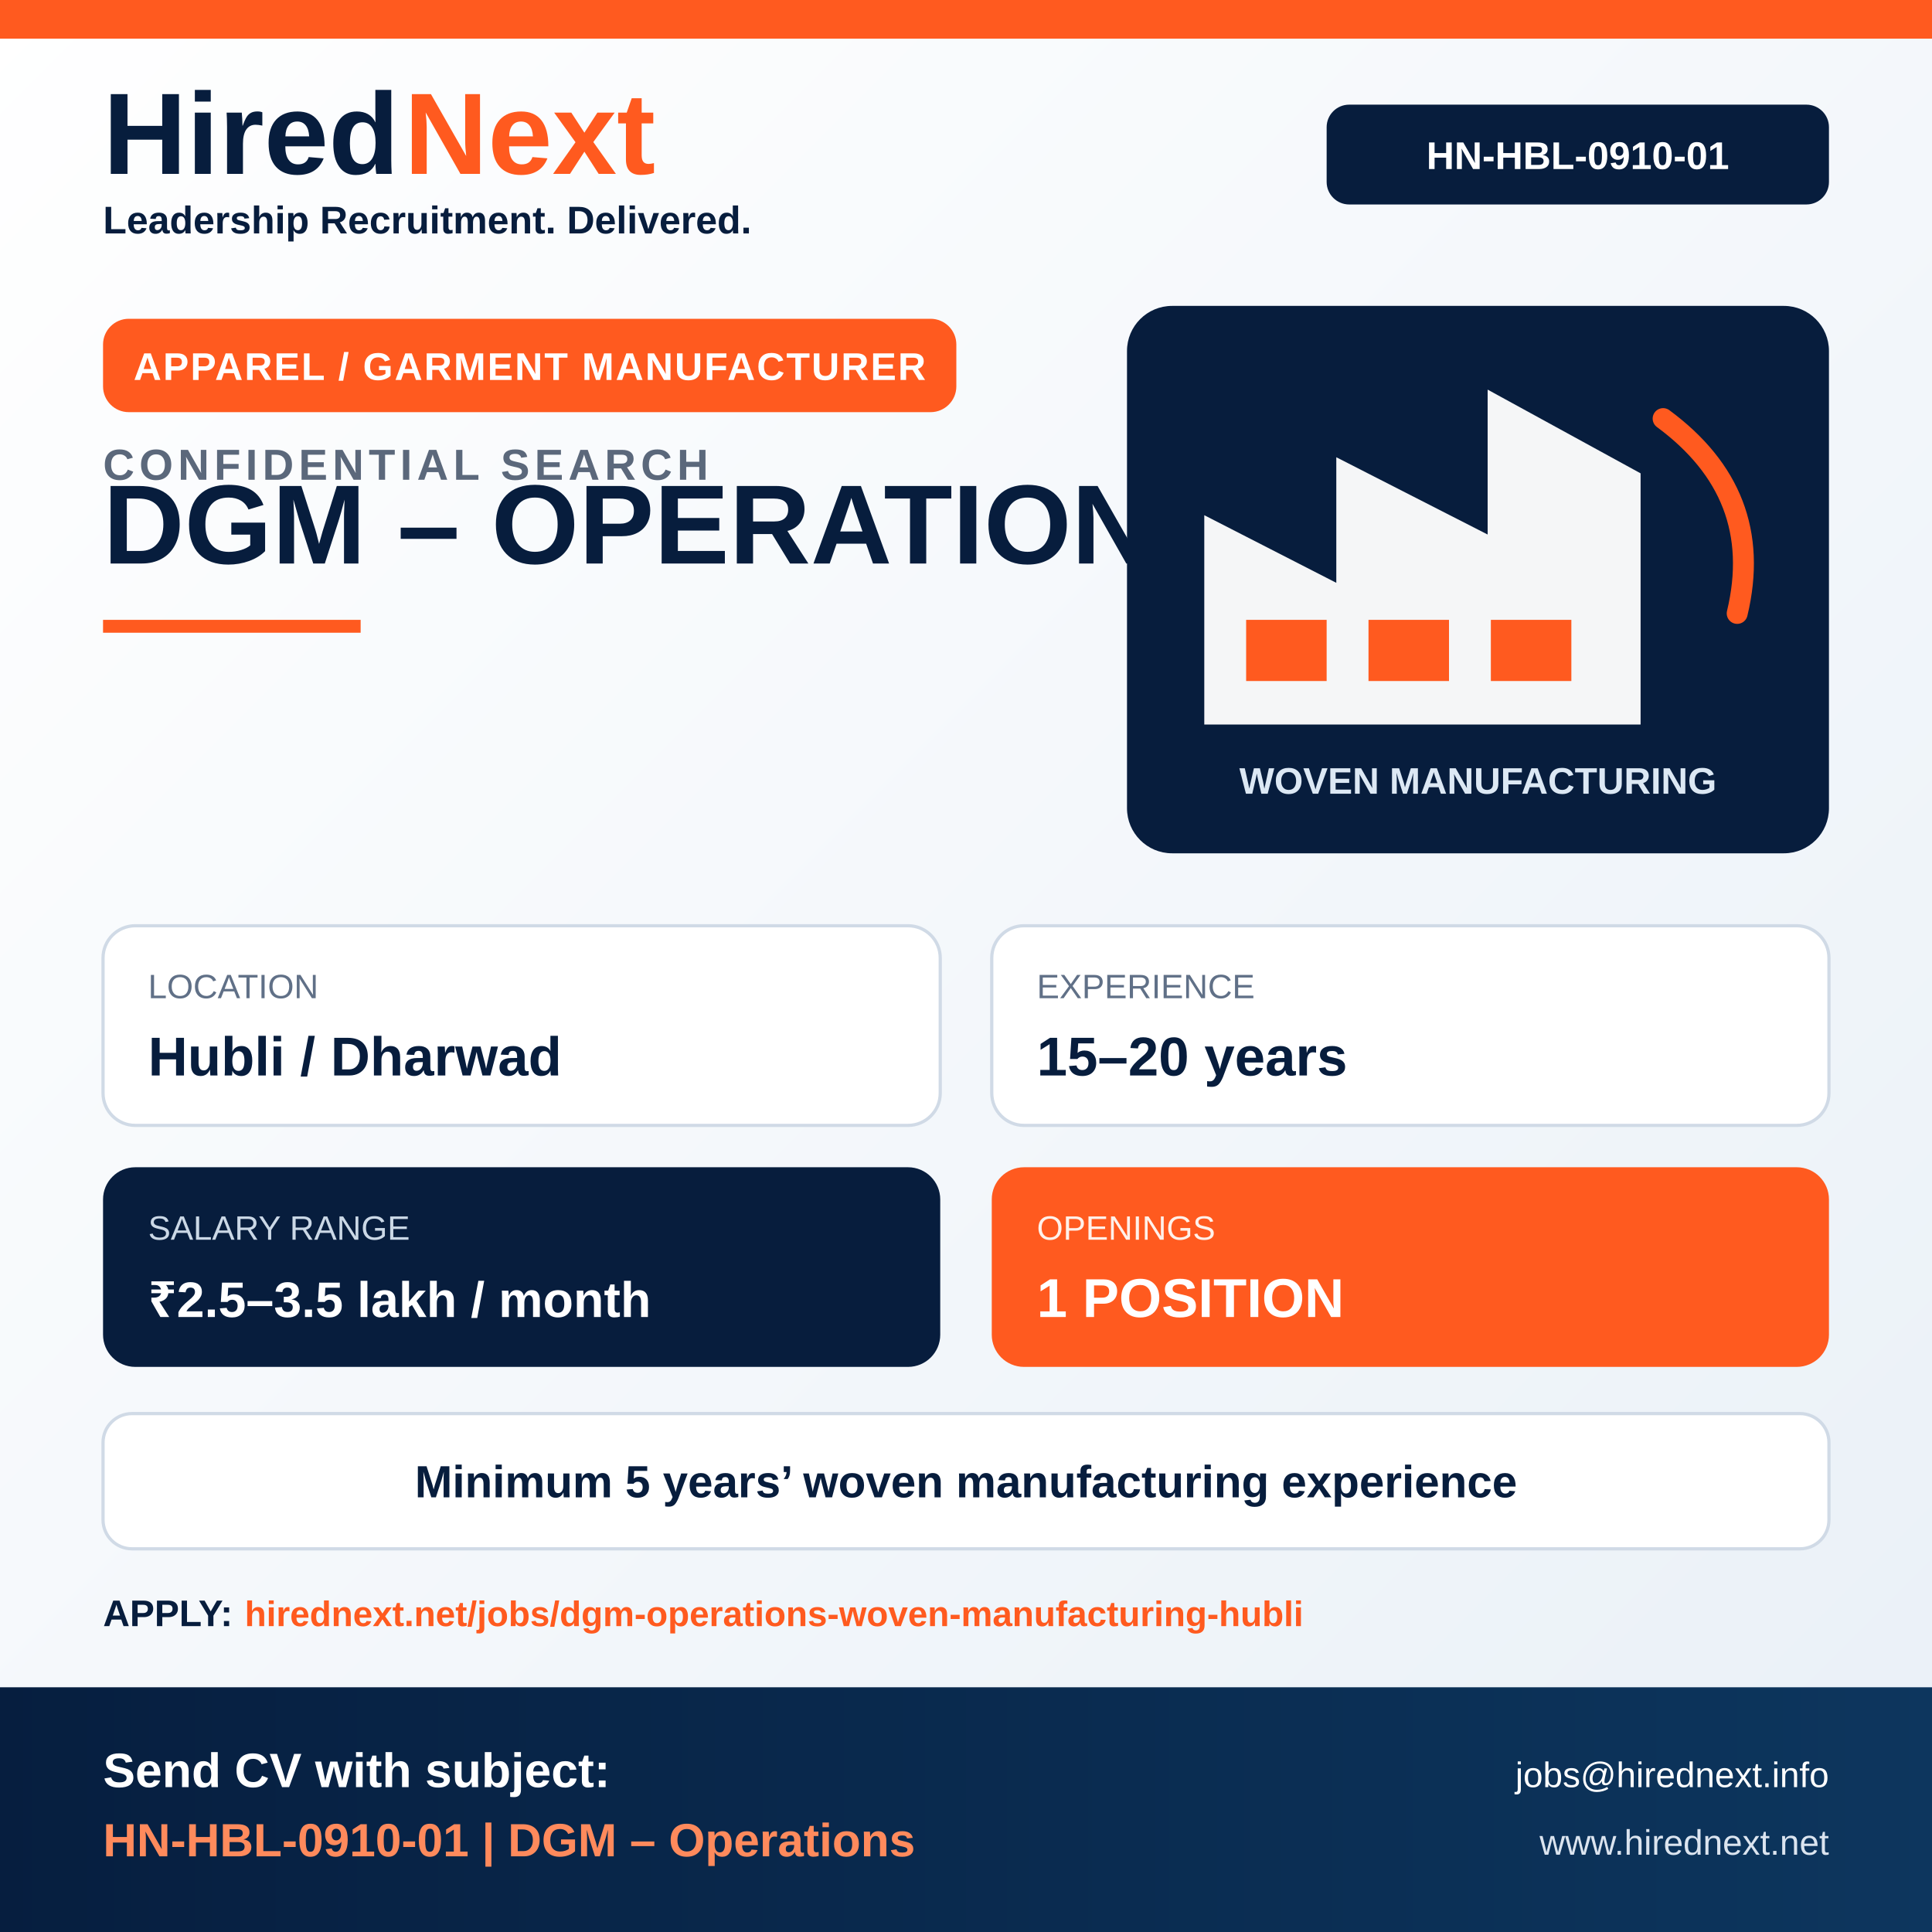
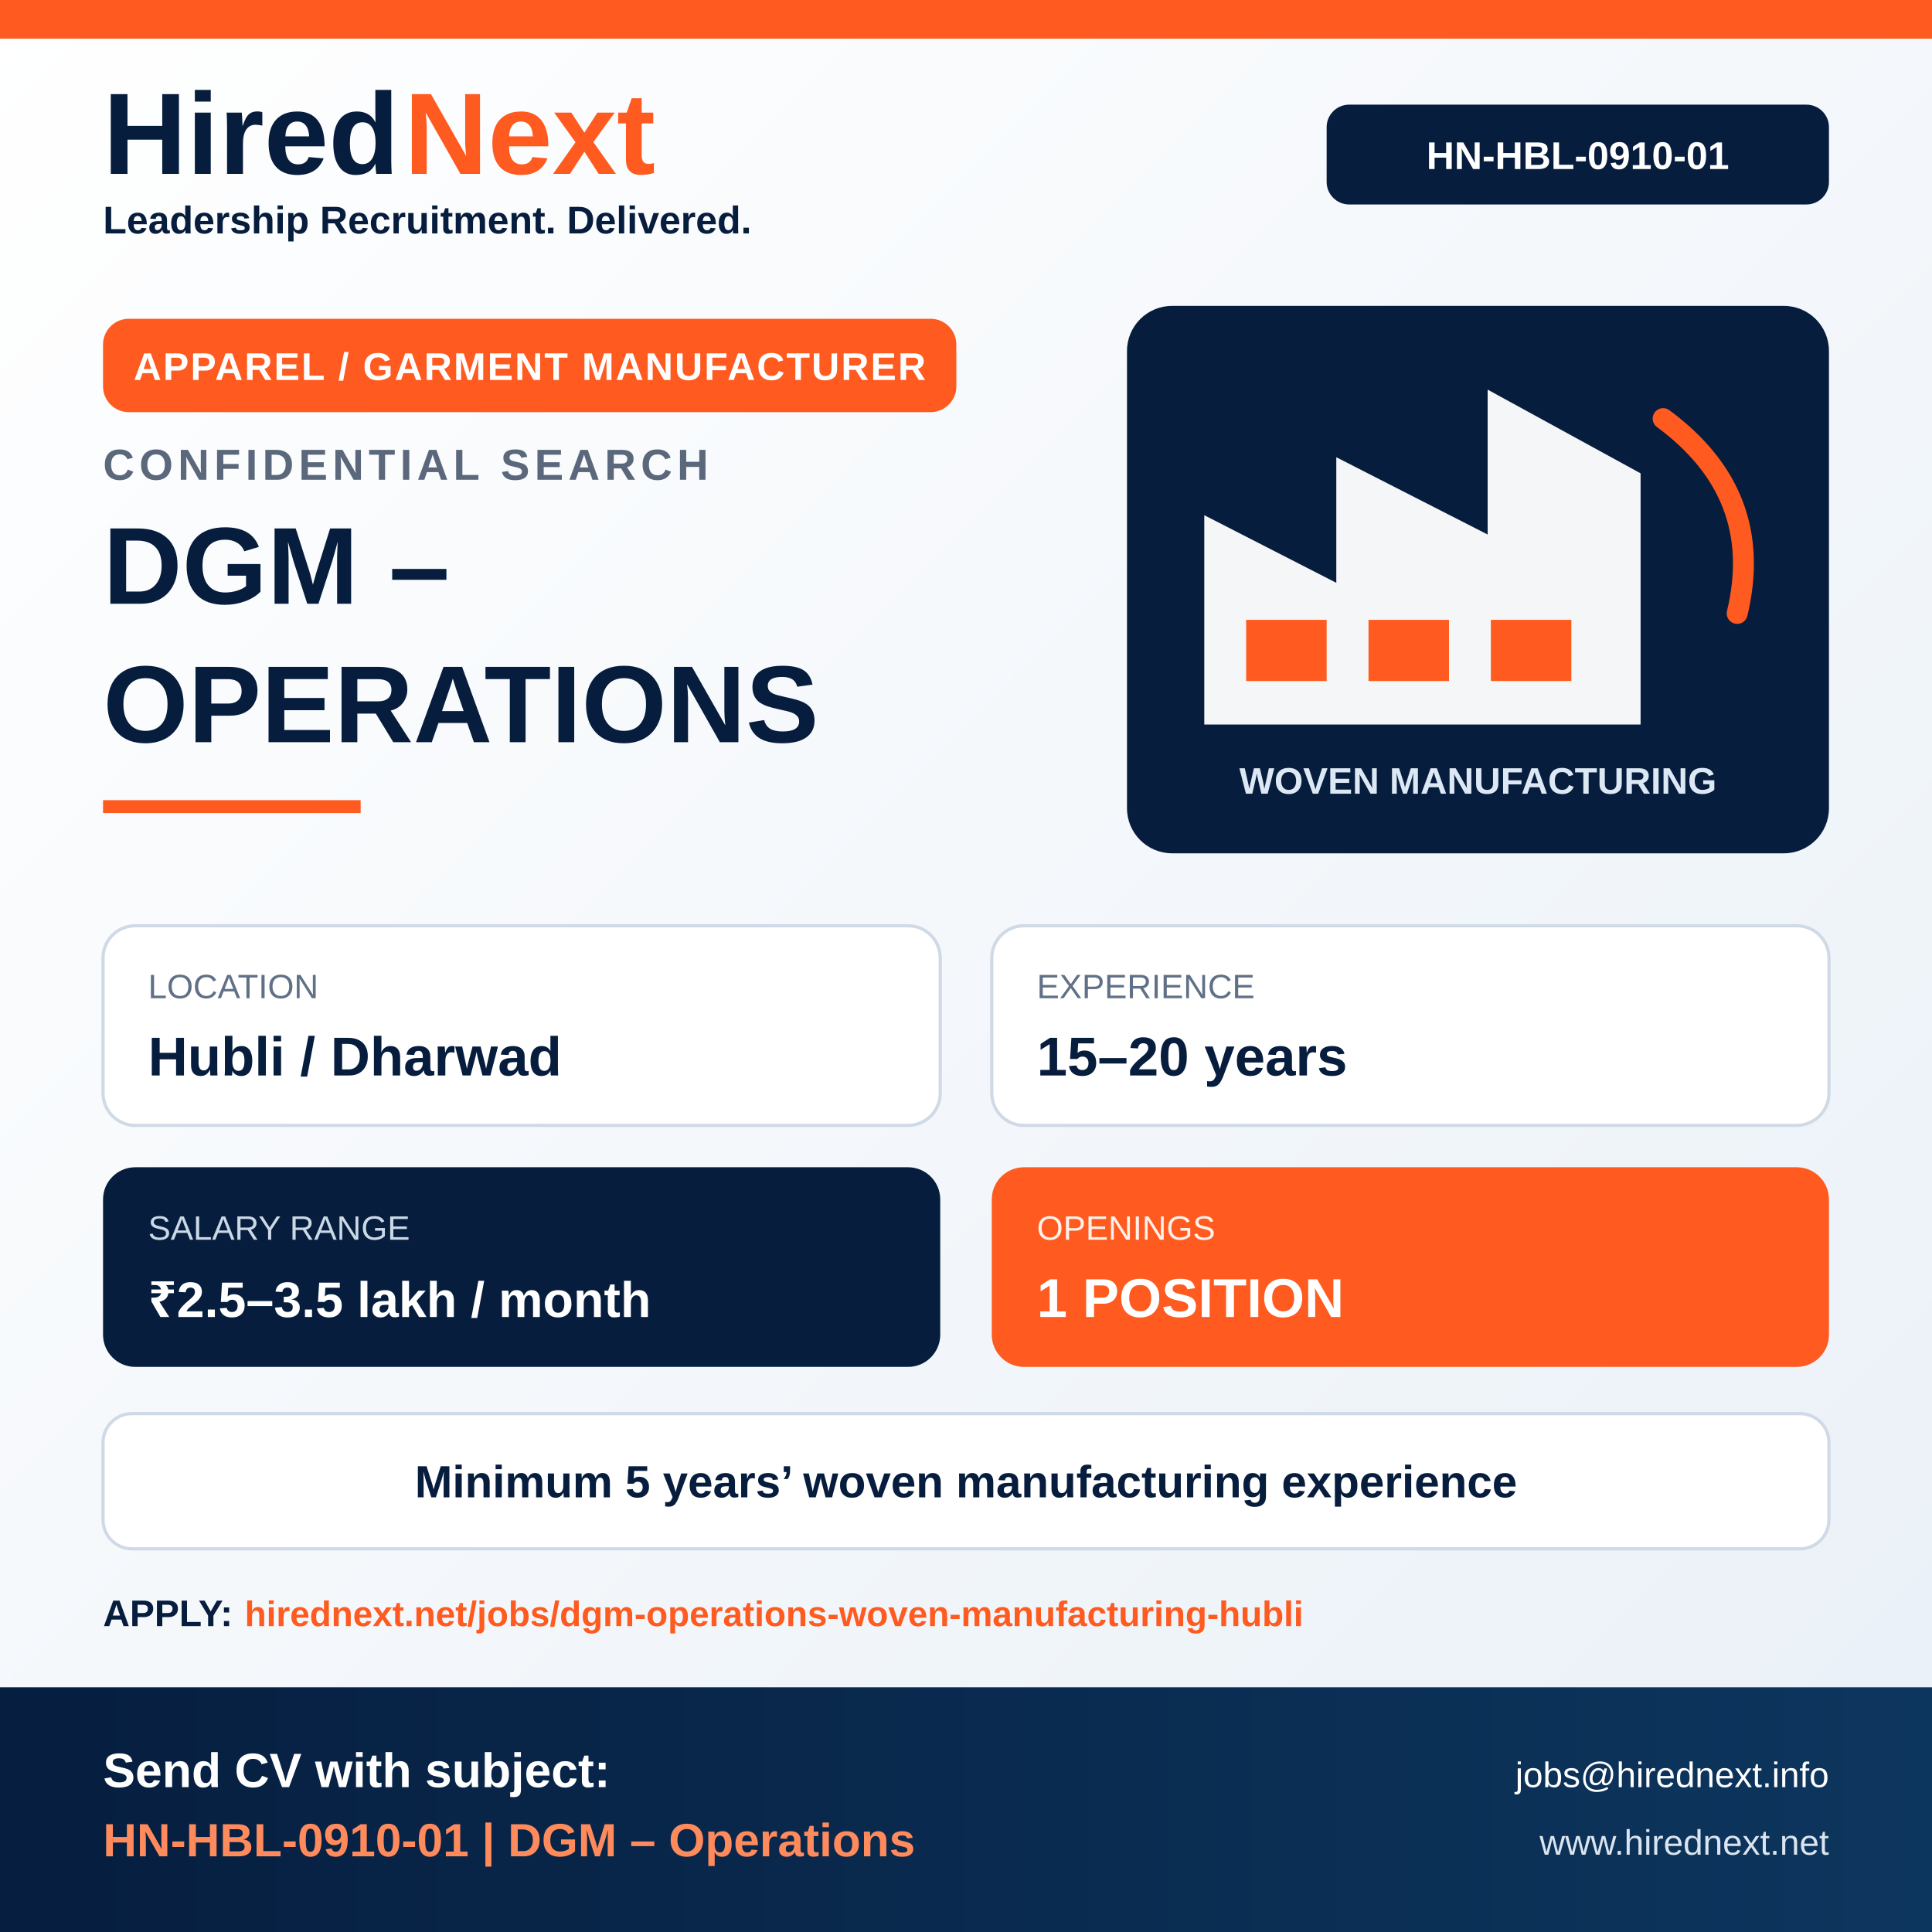
<svg xmlns="http://www.w3.org/2000/svg" width="1200" height="1200" viewBox="0 0 1200 1200" role="img" aria-labelledby="title desc">
  <defs>
    <linearGradient id="bg" x1="0" y1="0" x2="1" y2="1">
      <stop offset="0" stop-color="#ffffff" />
      <stop offset="1" stop-color="#e9f0f7" />
    </linearGradient>
    <linearGradient id="navy" x1="0" y1="0" x2="1" y2="0">
      <stop offset="0" stop-color="#061e3f" />
      <stop offset="1" stop-color="#0d365e" />
    </linearGradient>
  </defs>
  <rect width="1200" height="1200" fill="url(#bg)" />
  <rect x="0" y="0" width="1200" height="24" fill="#ff5a1f" />
  <rect x="0" y="1048" width="1200" height="152" fill="url(#navy)" />
  <text x="64" y="108" font-family="Arial,Helvetica,sans-serif" font-size="72" font-weight="700" fill="#071d3d">Hired</text>
  <text x="251" y="108" font-family="Arial,Helvetica,sans-serif" font-size="72" font-weight="700" fill="#ff5a1f">Next</text>
  <text x="64" y="145" font-family="Arial,Helvetica,sans-serif" font-size="24" font-weight="700" fill="#071d3d">Leadership Recruitment. Delivered.</text>
  <rect x="824" y="65" width="312" height="62" rx="14" fill="#071d3d" />
  <text x="980" y="105" text-anchor="middle" font-family="Arial,Helvetica,sans-serif" font-size="24" font-weight="700" fill="#ffffff">HN-HBL-0910-01</text>
  <rect x="64" y="198" width="530" height="58" rx="16" fill="#ff5a1f" />
  <text x="329" y="236" text-anchor="middle" font-family="Arial,Helvetica,sans-serif" font-size="24" font-weight="700" letter-spacing="1" fill="#ffffff">APPAREL / GARMENT MANUFACTURER</text>
  <text x="64" y="298" font-family="Arial,Helvetica,sans-serif" font-size="27" font-weight="700" letter-spacing="3" fill="#5b687b">CONFIDENTIAL SEARCH</text>
-   <text x="64" y="350" font-family="Arial,Helvetica,sans-serif" font-size="70" font-weight="800" fill="#071d3d">DGM – OPERATIONS</text>
-   <rect x="64" y="385" width="160" height="8" fill="#ff5a1f" />
+   <text x="64" y="375" font-family="Arial,Helvetica,sans-serif" font-size="68" font-weight="800" fill="#071d3d">DGM –</text>
+   <text x="64" y="461" font-family="Arial,Helvetica,sans-serif" font-size="68" font-weight="800" fill="#071d3d">OPERATIONS</text>
+   <rect x="64" y="497" width="160" height="8" fill="#ff5a1f" />
  <rect x="700" y="190" width="436" height="340" rx="28" fill="#071d3d" />
  <path d="M748 450V320l82 42v-78l94 48v-90l95 52v156z" fill="#ffffff" opacity="0.96" />
  <rect x="774" y="385" width="50" height="38" fill="#ff5a1f" />
  <rect x="850" y="385" width="50" height="38" fill="#ff5a1f" />
  <rect x="926" y="385" width="50" height="38" fill="#ff5a1f" />
  <path d="M1033 260c42 31 58 71 46 121" stroke="#ff5a1f" stroke-width="13" fill="none" stroke-linecap="round" />
  <text x="918" y="493" text-anchor="middle" font-family="Arial,Helvetica,sans-serif" font-size="23" font-weight="700" fill="#dce8f4">WOVEN MANUFACTURING</text>
  <rect x="64" y="575" width="520" height="124" rx="20" fill="#ffffff" stroke="#d0dae6" stroke-width="2" />
  <text x="92" y="620" font-family="Arial,Helvetica,sans-serif" font-size="21" fill="#607087">LOCATION</text>
  <text x="92" y="668" font-family="Arial,Helvetica,sans-serif" font-size="34" font-weight="800" fill="#071d3d">Hubli / Dharwad</text>
  <rect x="616" y="575" width="520" height="124" rx="20" fill="#ffffff" stroke="#d0dae6" stroke-width="2" />
  <text x="644" y="620" font-family="Arial,Helvetica,sans-serif" font-size="21" fill="#607087">EXPERIENCE</text>
  <text x="644" y="668" font-family="Arial,Helvetica,sans-serif" font-size="34" font-weight="800" fill="#071d3d">15–20 years</text>
  <rect x="64" y="725" width="520" height="124" rx="20" fill="#071d3d" />
  <text x="92" y="770" font-family="Arial,Helvetica,sans-serif" font-size="21" fill="#cbd8e6">SALARY RANGE</text>
  <text x="92" y="818" font-family="Arial,Helvetica,sans-serif" font-size="31" font-weight="800" fill="#ffffff">₹2.5–3.5 lakh / month</text>
  <rect x="616" y="725" width="520" height="124" rx="20" fill="#ff5a1f" />
  <text x="644" y="770" font-family="Arial,Helvetica,sans-serif" font-size="21" fill="#fff1ea">OPENINGS</text>
  <text x="644" y="818" font-family="Arial,Helvetica,sans-serif" font-size="34" font-weight="800" fill="#ffffff">1 POSITION</text>
  <rect x="64" y="878" width="1072" height="84" rx="18" fill="#ffffff" stroke="#d0dae6" stroke-width="2" />
  <text x="600" y="930" text-anchor="middle" font-family="Arial,Helvetica,sans-serif" font-size="28" font-weight="700" fill="#071d3d">Minimum 5 years’ woven manufacturing experience</text>
  <text x="64" y="1010" font-family="Arial,Helvetica,sans-serif" font-size="23" font-weight="700" fill="#071d3d">APPLY:</text>
  <text x="152" y="1010" font-family="Arial,Helvetica,sans-serif" font-size="22" font-weight="700" fill="#ff5a1f">hirednext.net/jobs/dgm-operations-woven-manufacturing-hubli</text>
  <text x="64" y="1110" font-family="Arial,Helvetica,sans-serif" font-size="30" font-weight="700" fill="#ffffff">Send CV with subject:</text>
  <text x="64" y="1153" font-family="Arial,Helvetica,sans-serif" font-size="29" font-weight="800" fill="#ff8a5c">HN-HBL-0910-01 | DGM – Operations</text>
  <text x="1136" y="1110" text-anchor="end" font-family="Arial,Helvetica,sans-serif" font-size="22" fill="#ffffff">jobs@hirednext.info</text>
  <text x="1136" y="1152" text-anchor="end" font-family="Arial,Helvetica,sans-serif" font-size="22" fill="#dbe4ef">www.hirednext.net</text>
</svg>
